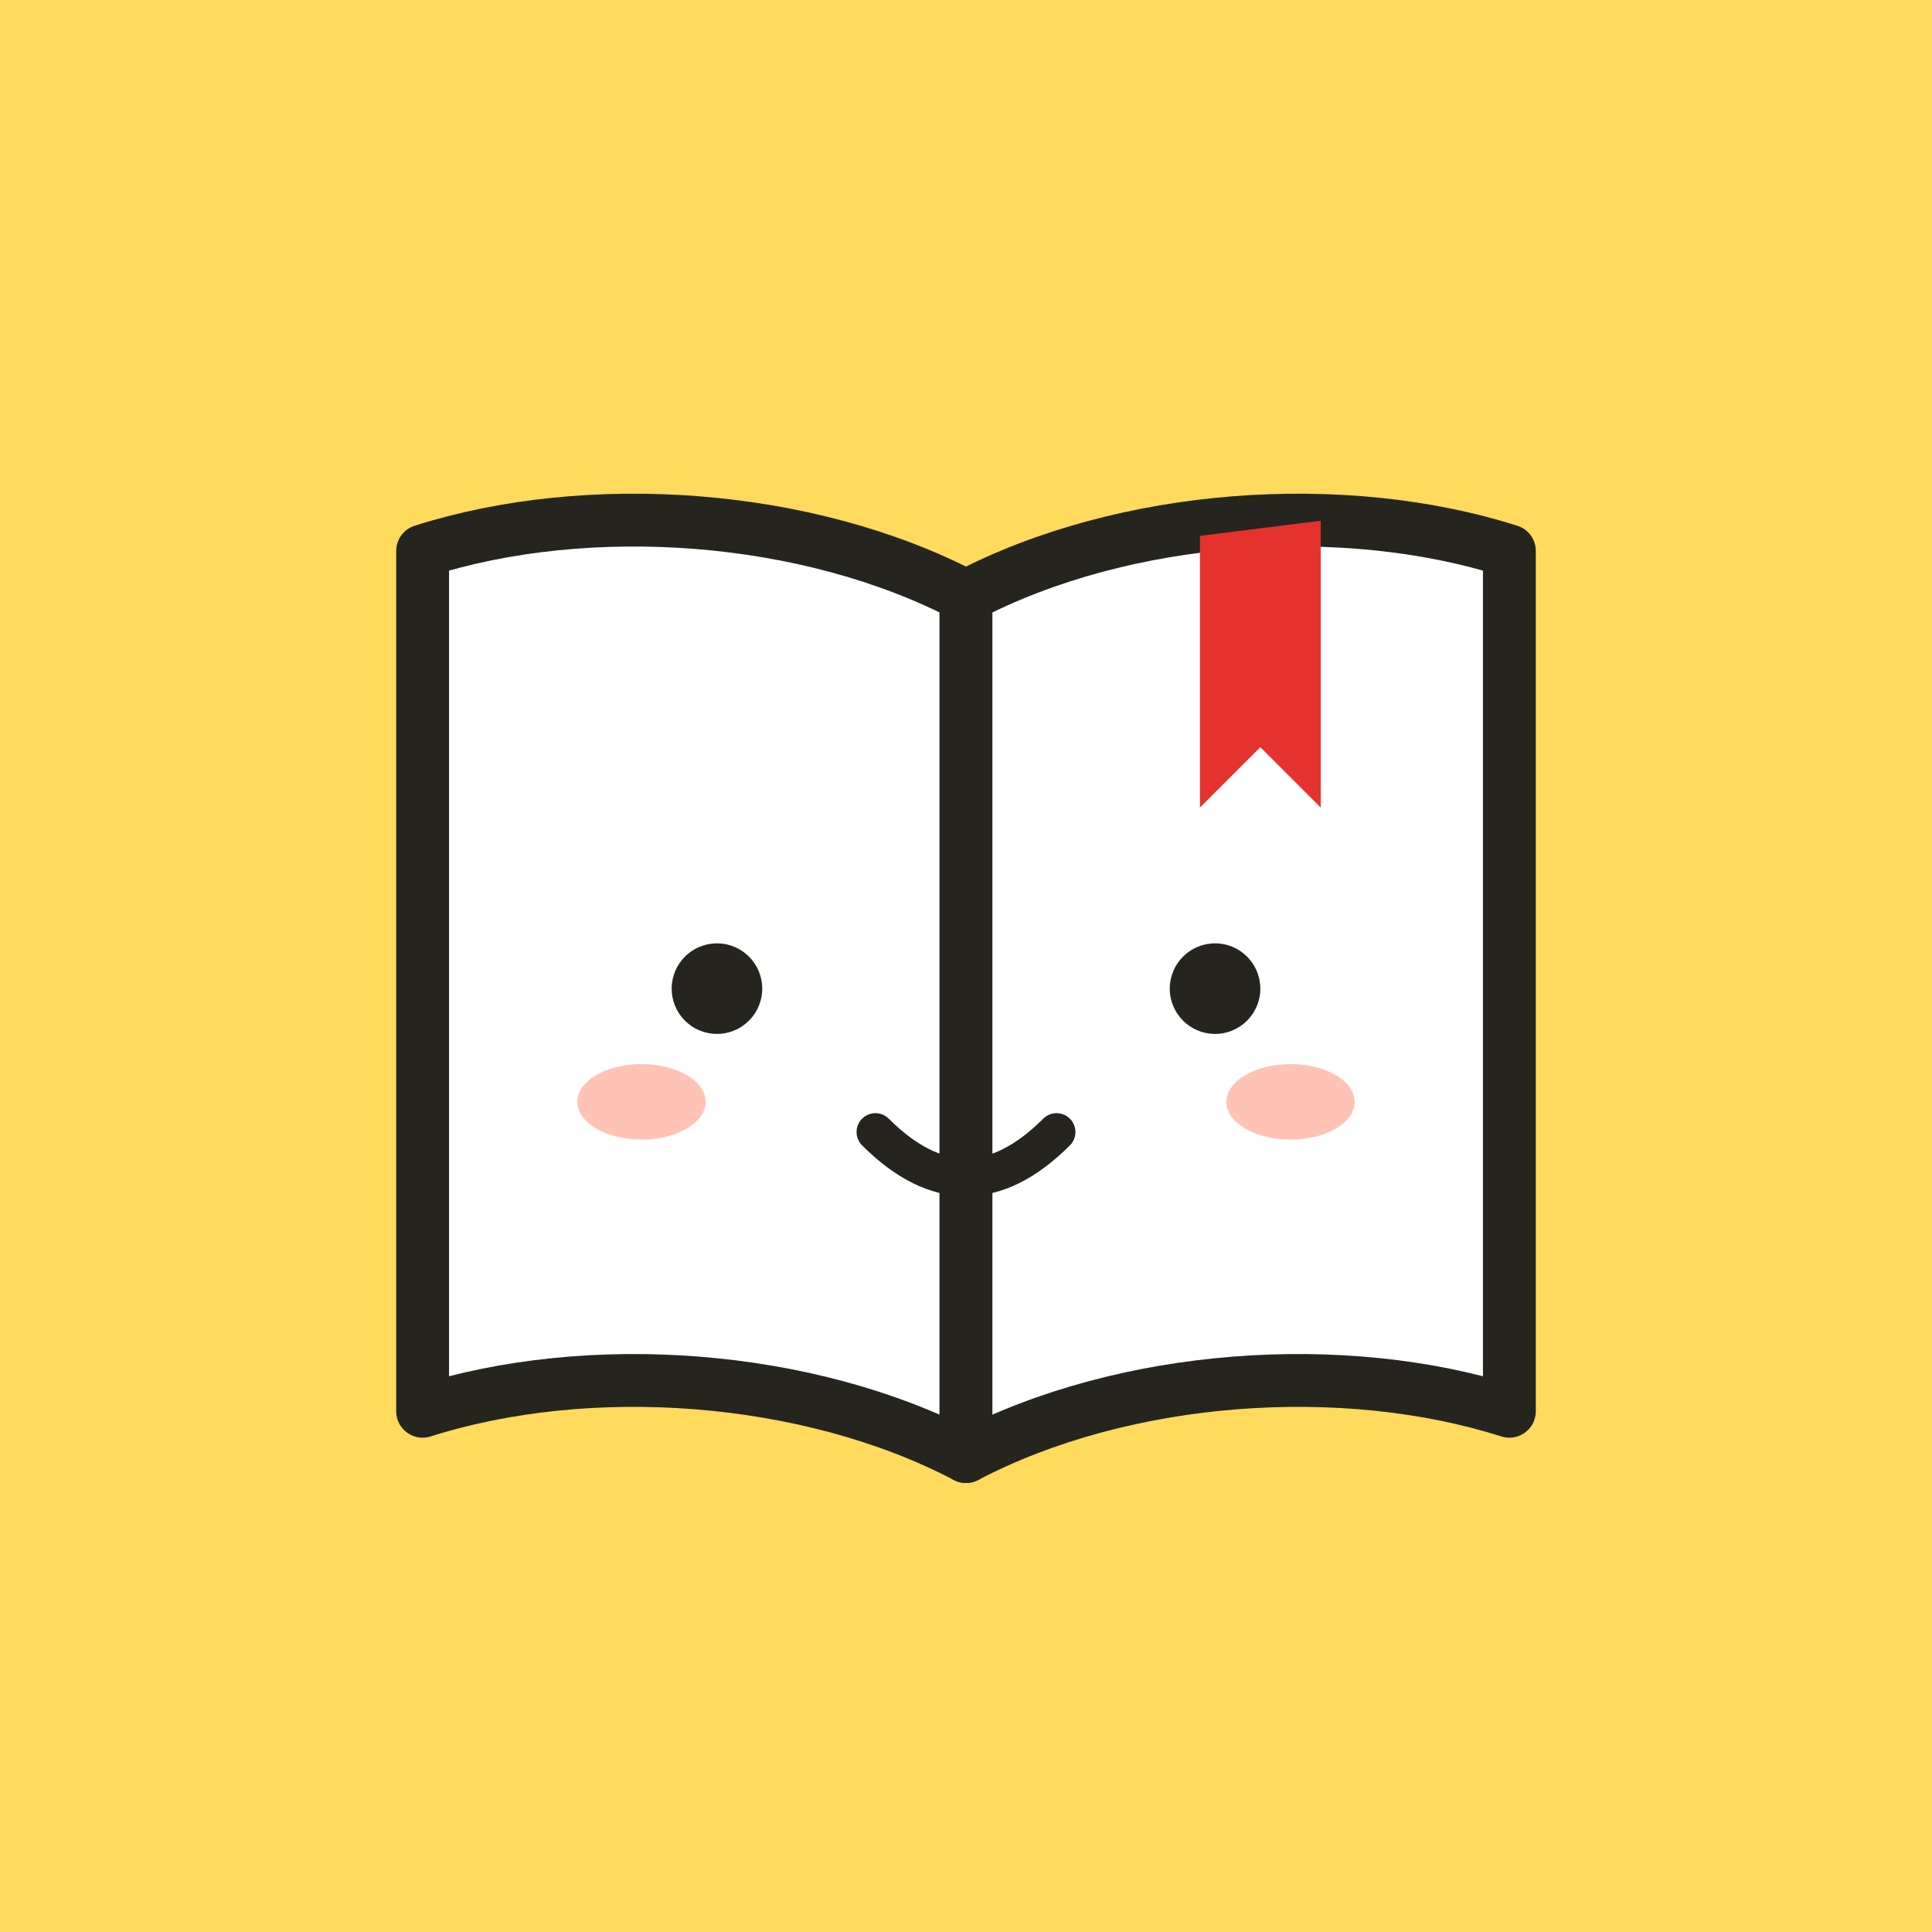
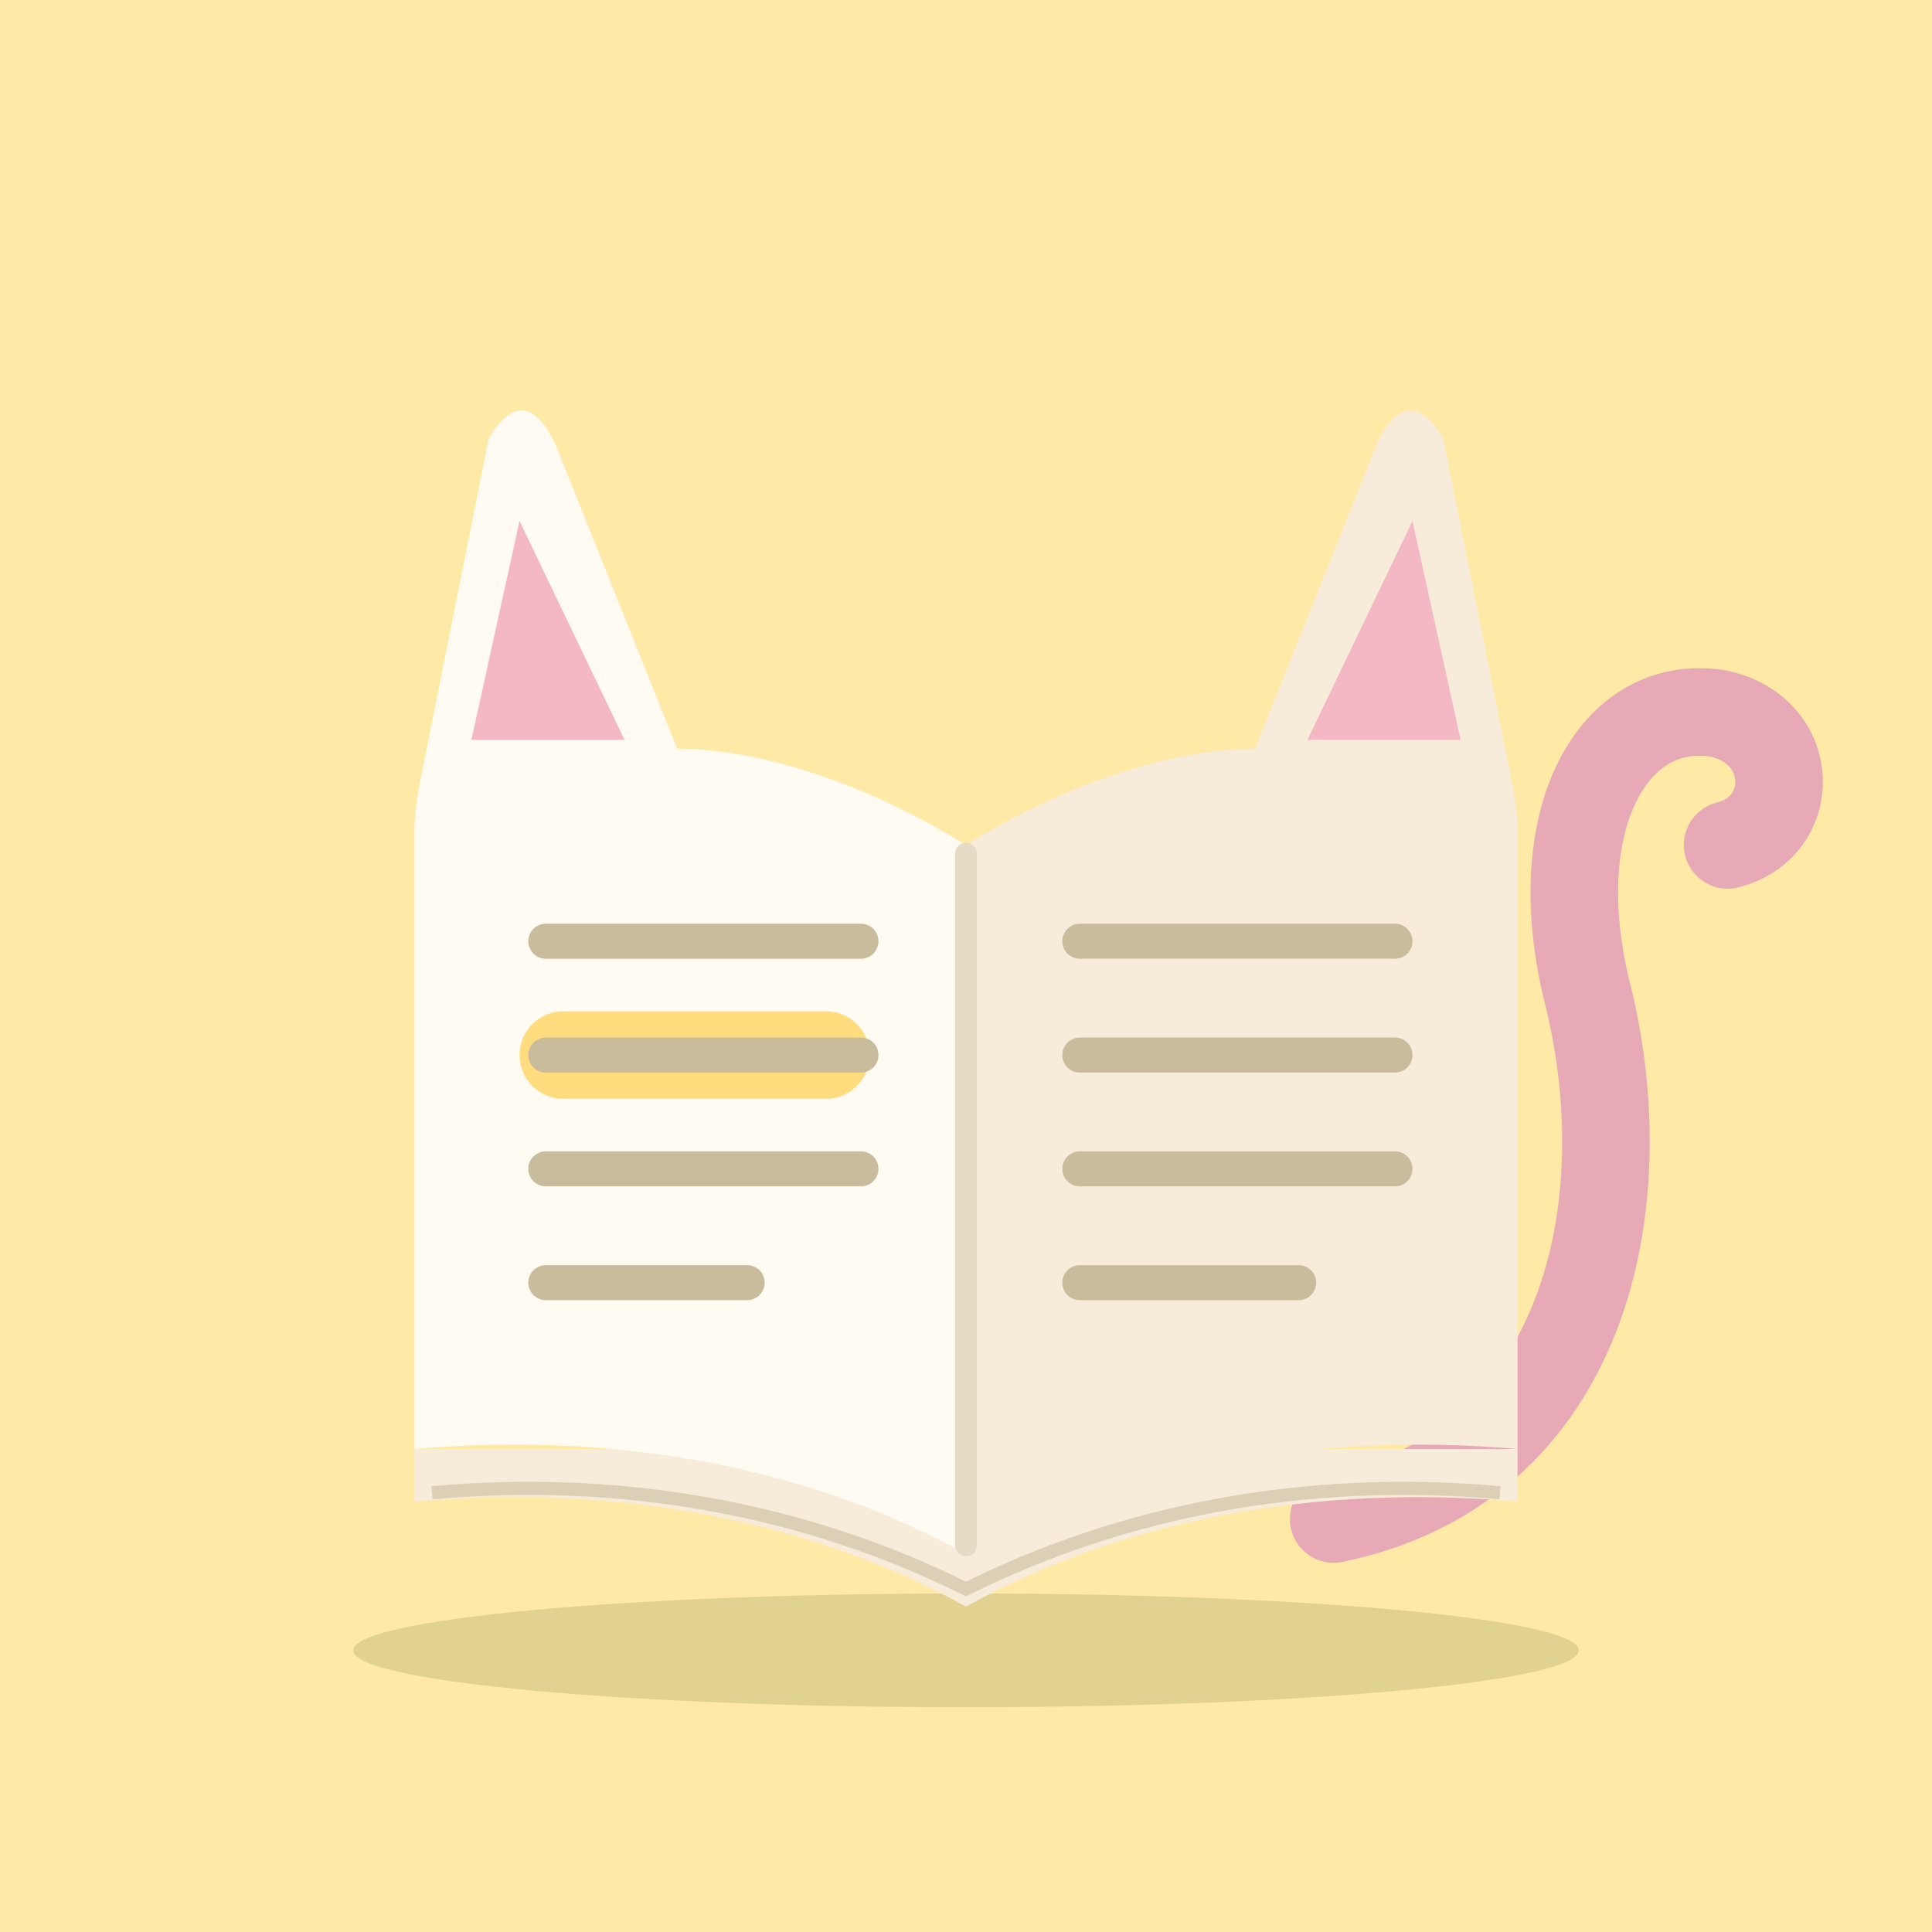
<svg xmlns="http://www.w3.org/2000/svg" viewBox="0 0 512 512">
-   <rect width="512" height="512" fill="#ffda5c" />
-   <g stroke="#26241f" stroke-width="14" stroke-linejoin="round" stroke-linecap="round">
-     <path d="M256 158 C214 136 156 132 112 146 L112 374 C156 360 214 364 256 386 Z" fill="#fff" />
-     <path d="M256 158 C298 136 356 132 400 146 L400 374 C356 360 298 364 256 386 Z" fill="#fff" />
+   <rect width="512" height="512" fill="#ffe9a6" />
+   <g transform="translate(256 268) scale(1.16) translate(-256 -252)">
+     <path d="M340 368 C398 356 410 296 398 248 C388 208 404 180 428 184 C446 188 446 210 430 214" fill="none" stroke="#e7a9b6" stroke-width="20" stroke-linecap="round" />
+     <ellipse cx="256" cy="398" rx="140" ry="13" fill="rgba(70,90,40,.16)" />
+     <path d="M130 352 V364 C176 360 220 368 256 388 C292 368 336 360 382 364 V352" fill="#f6ecd9" />
+     <path d="M134 362 C178 358 220 366 256 384 C292 366 334 358 378 362" fill="none" stroke="#c9bc9c" stroke-width="3" opacity=".6" />
+     <path d="M256 214 C230 198 206 192 190 192 L162 122 Q155 108 147 121 L132 196 C131 201 130 206 130 210 V352 C176 348 220 356 256 376 Z" fill="#fffaf2" />
+     <path d="M256 214 C282 198 306 192 322 192 L350 122 Q357 108 365 121 L380 196 C381 201 382 206 382 210 V352 C336 348 292 356 256 376 Z" fill="#f6ecd9" />
+     <path d="M154 140 L143 190 L178 190 Z" fill="#f4b8c4" />
+     <path d="M358 140 L369 190 L334 190 Z" fill="#f4b8c4" />
+     <path d="M256 216 V374" stroke="#e6dcc6" stroke-width="5" stroke-linecap="round" />
+     <rect x="154" y="252" width="80" height="20" rx="10" fill="#ffd86b" opacity=".85" />
+     <g stroke="#c9bc9c" stroke-width="8" stroke-linecap="round">
+       <path d="M160 236 H232" />
+       <path d="M160 262 H232" />
+       <path d="M160 288 H232" />
+       <path d="M160 314 H206" />
+       <path d="M282 236 H354" />
+       <path d="M282 262 H354" />
+       <path d="M282 288 H354" />
+       <path d="M282 314 H332" />
+     </g>
  </g>
-   <path d="M318 142 L318 214 L334 198 L350 214 L350 138" fill="#e5322d" />
-   <ellipse cx="170" cy="292" rx="17" ry="10" fill="#ffb4a2" opacity=".8" />
-   <ellipse cx="342" cy="292" rx="17" ry="10" fill="#ffb4a2" opacity=".8" />
-   <circle cx="190" cy="262" r="12" fill="#26241f" />
-   <circle cx="322" cy="262" r="12" fill="#26241f" />
-   <path d="M232 300 Q256 324 280 300" fill="none" stroke="#26241f" stroke-width="10" stroke-linecap="round" />
</svg>
